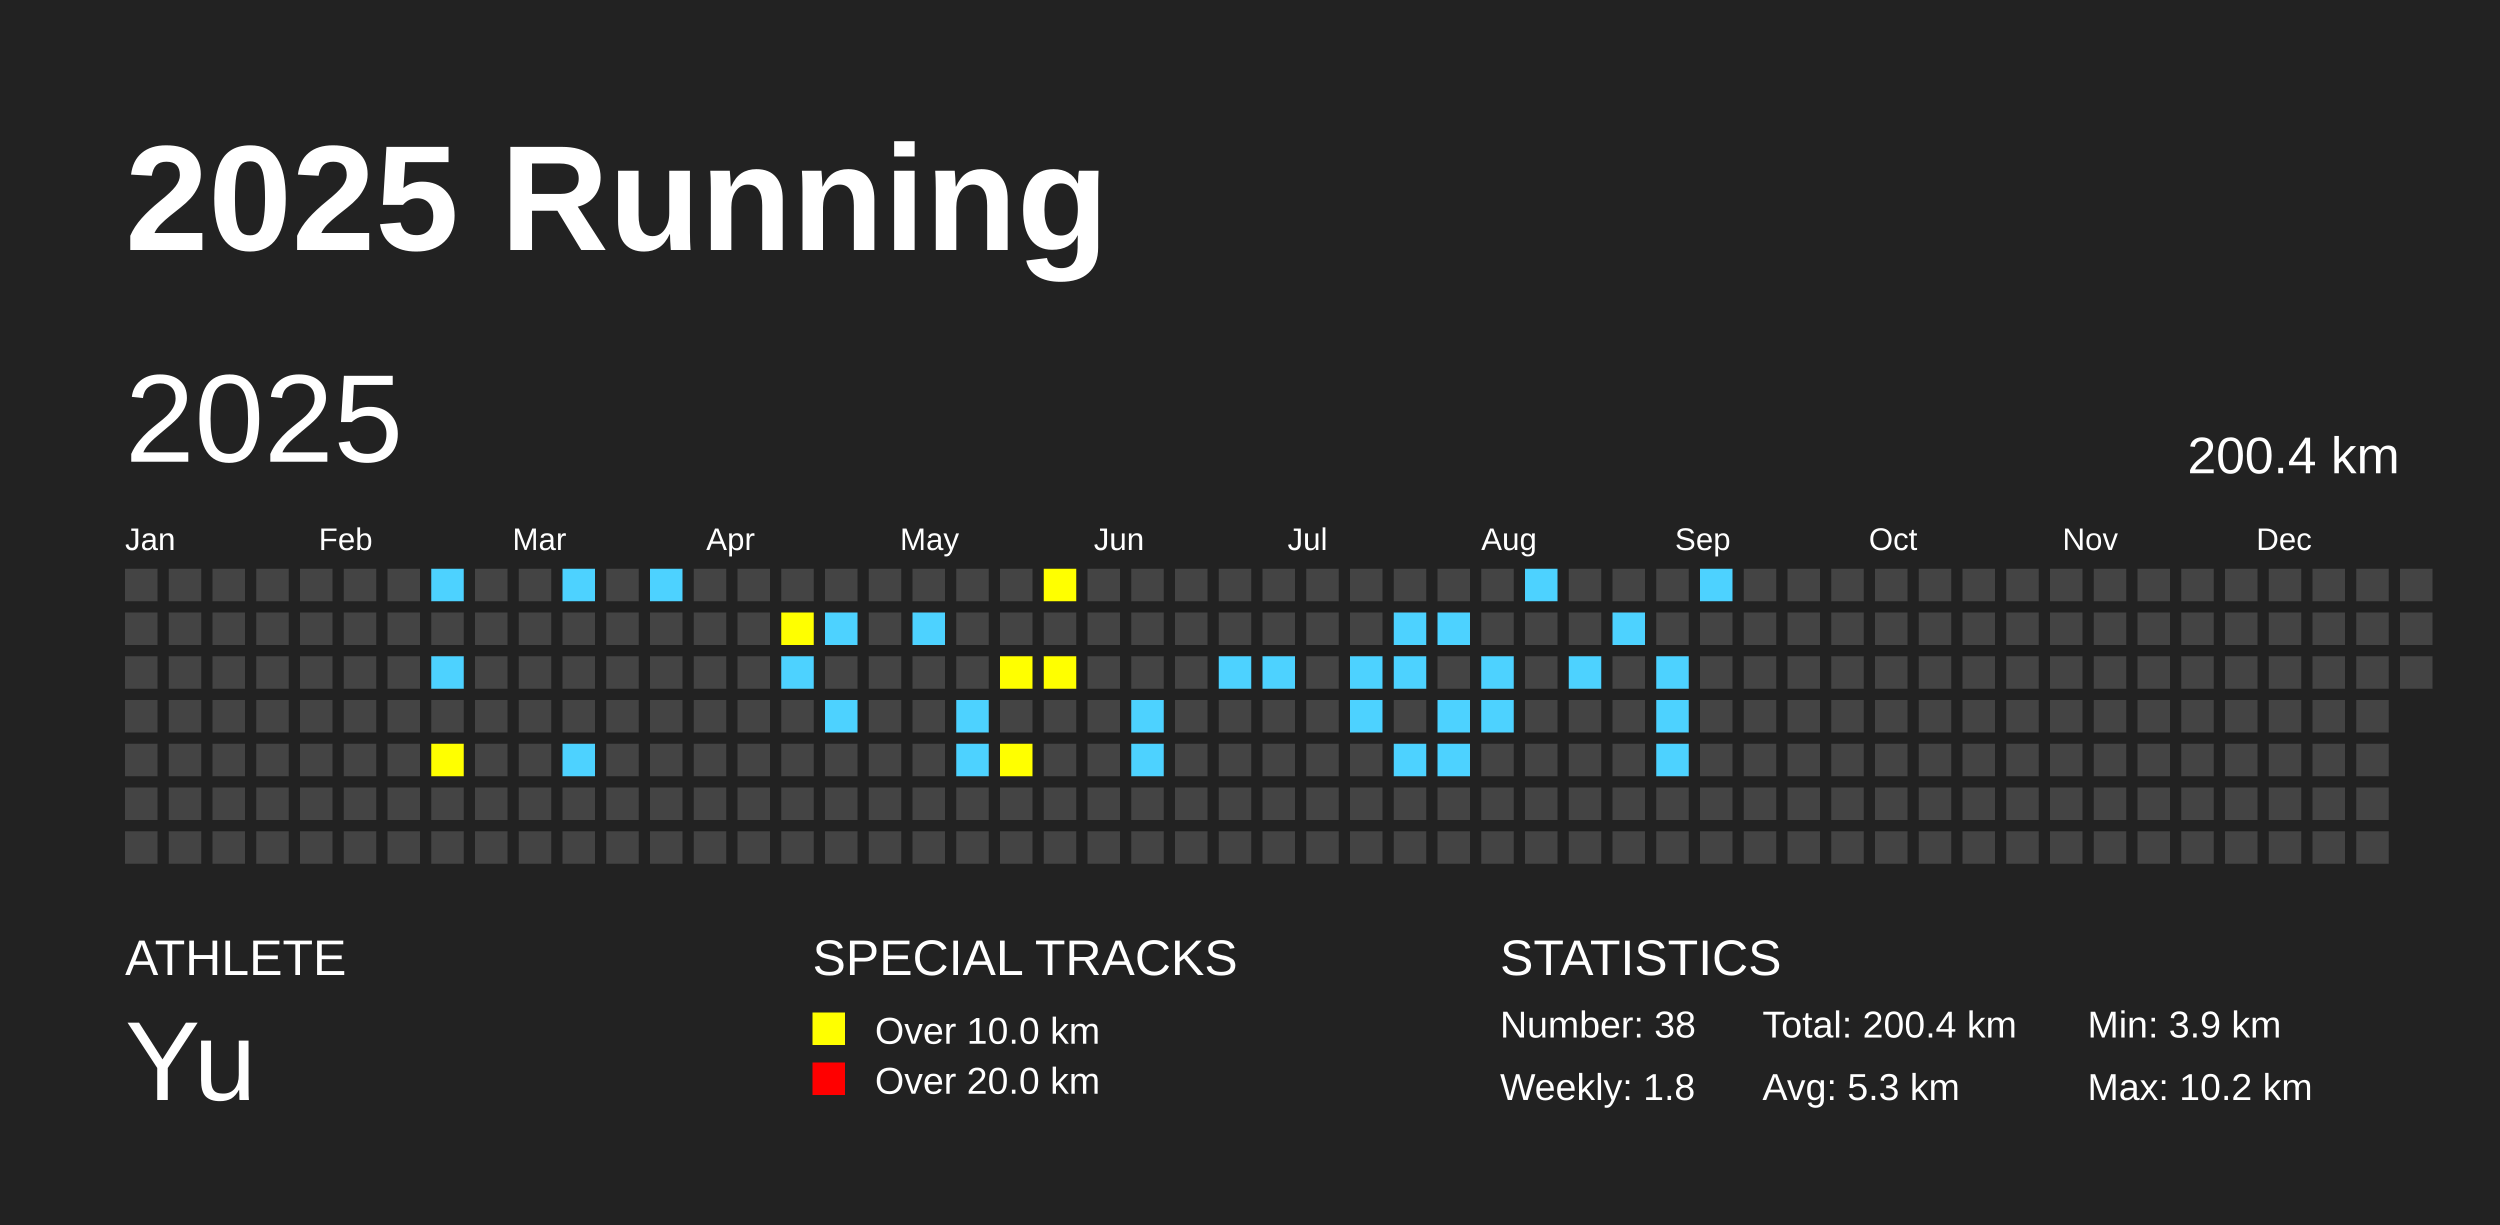
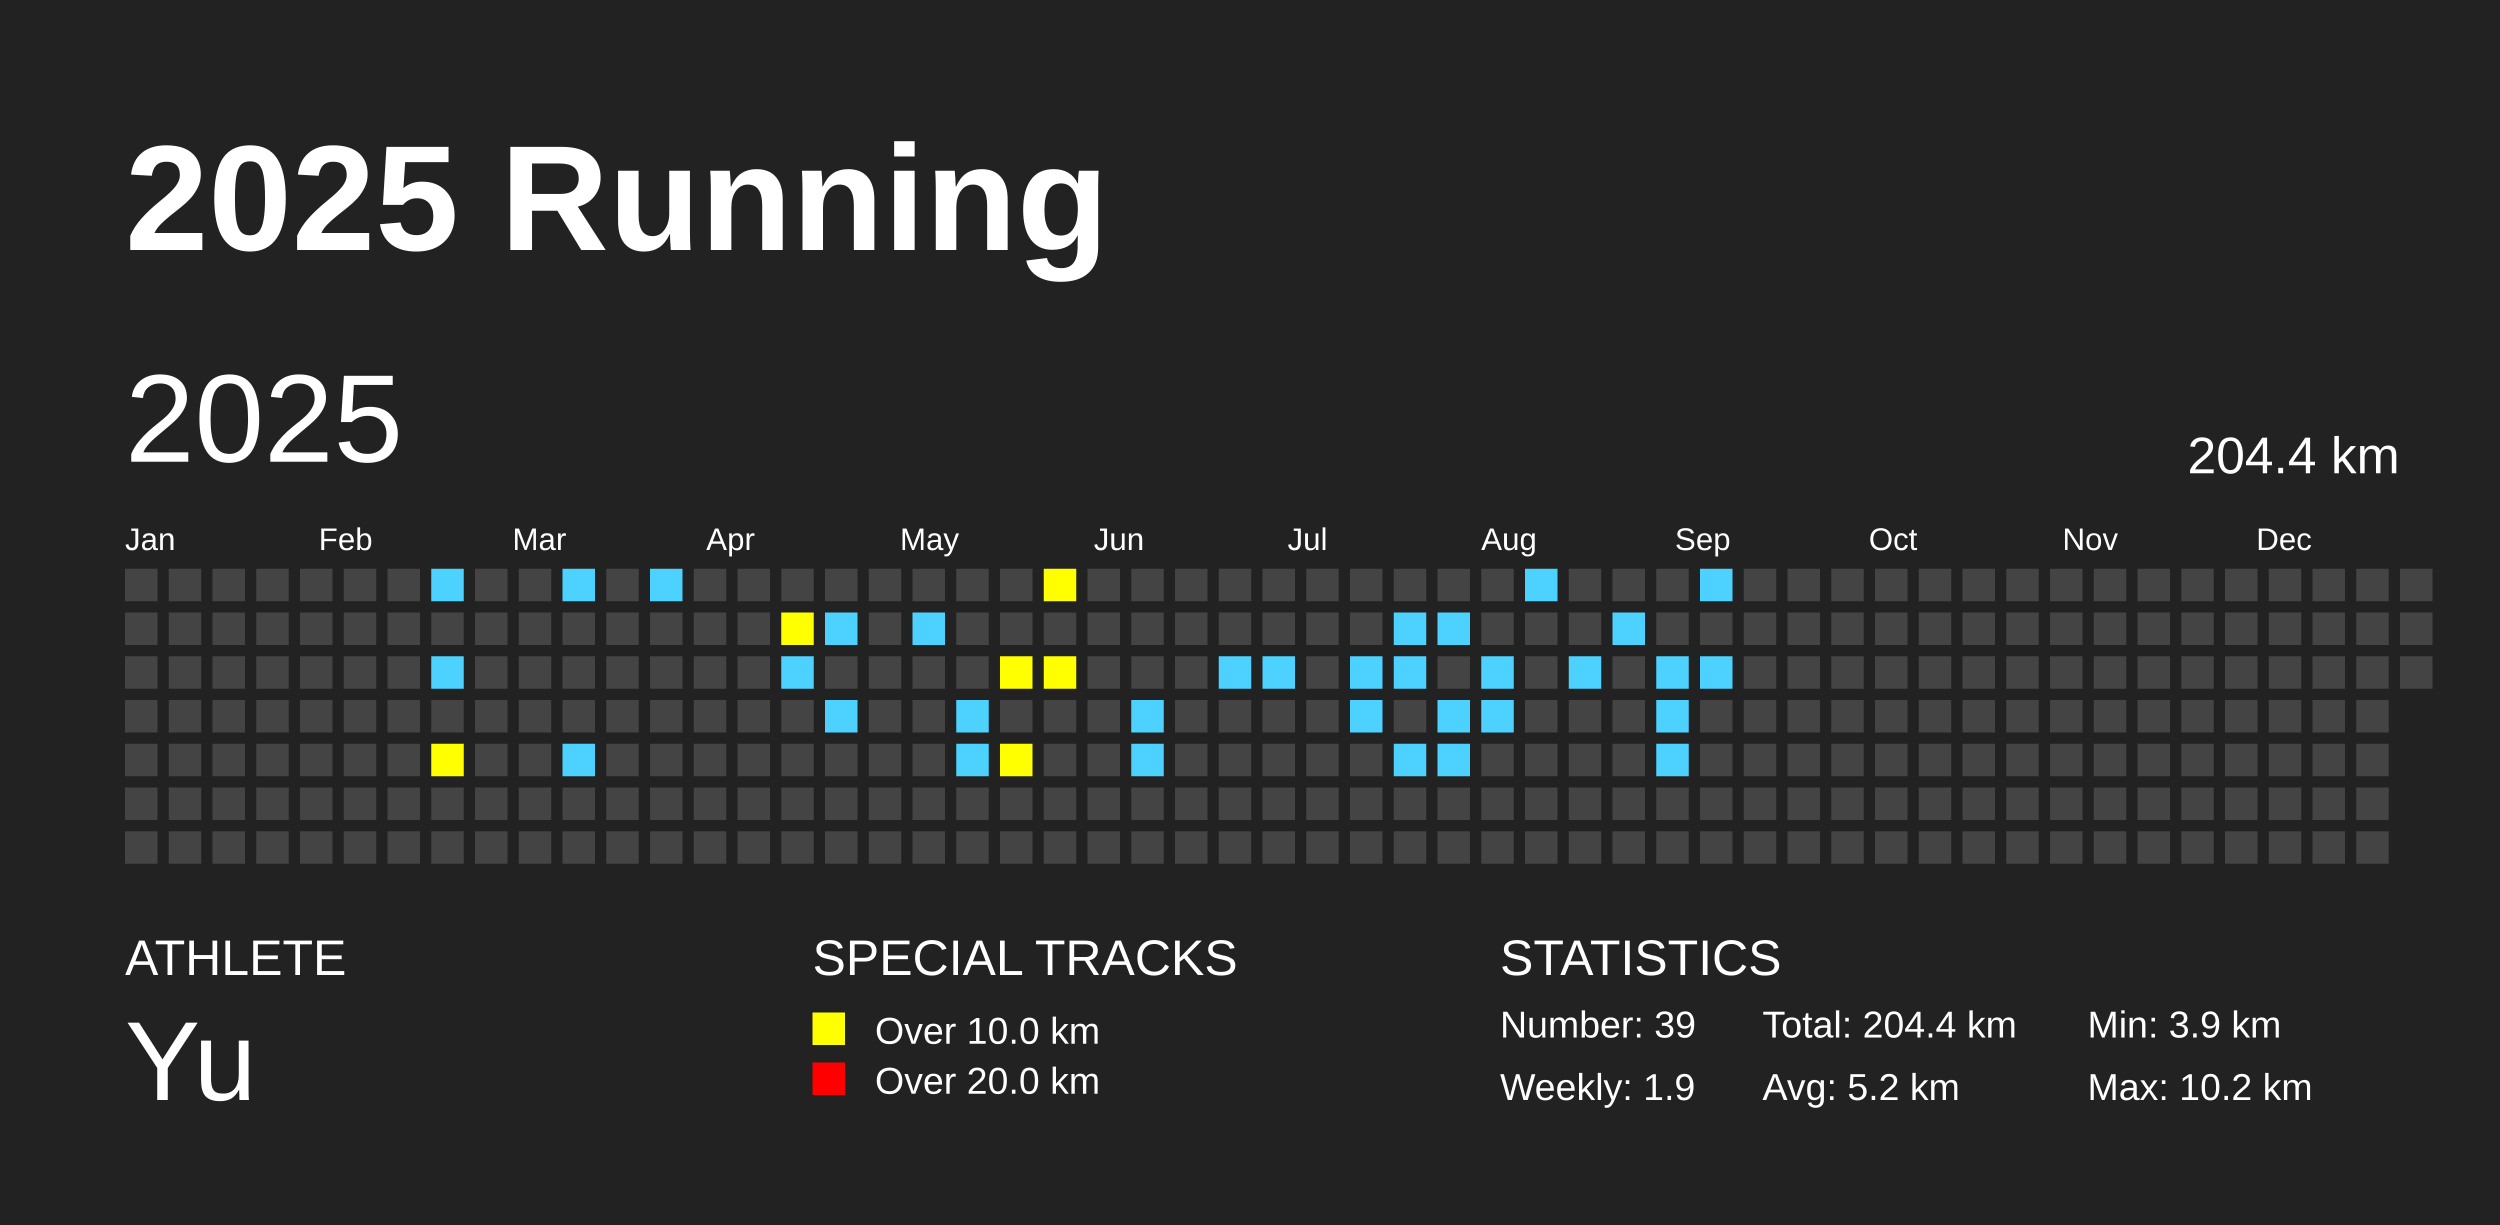
<svg xmlns="http://www.w3.org/2000/svg" baseProfile="full" height="98mm" version="1.1" viewBox="0,0,200,98" width="200mm">
  <defs />
  <rect fill="#222222" height="98" width="200" x="0" y="0" />
  <text fill="#FFFFFF" style="font-size:12px; font-family:Arial; font-weight:bold;" x="10" y="20">2025 Running</text>
  <text fill="#FFFFFF" style="font-size:4px; font-family:Arial" x="10" y="78">ATHLETE</text>
  <text fill="#FFFFFF" style="font-size:9px; font-family:Arial" x="10" y="88">Yu</text>
  <text fill="#FFFFFF" style="font-size:4px; font-family:Arial" x="65" y="78">SPECIAL TRACKS</text>
  <rect fill="yellow" height="2.6" width="2.6" x="65" y="81" />
  <text fill="#FFFFFF" style="font-size:3px; font-family:Arial" x="70" y="83.5">Over 10.0 km</text>
  <rect fill="red" height="2.6" width="2.6" x="65" y="85" />
  <text fill="#FFFFFF" style="font-size:3px; font-family:Arial" x="70" y="87.5">Over 20.0 km</text>
  <text fill="#FFFFFF" style="font-size:4px; font-family:Arial" x="120" y="78">STATISTICS</text>
-   <text fill="#FFFFFF" style="font-size:3px; font-family:Arial" x="120" y="83">Number: 38</text>
-   <text fill="#FFFFFF" style="font-size:3px; font-family:Arial" x="120" y="88">Weekly: 1.8</text>
-   <text fill="#FFFFFF" style="font-size:3px; font-family:Arial" x="141" y="83">Total: 200.4 km</text>
-   <text fill="#FFFFFF" style="font-size:3px; font-family:Arial" x="141" y="88">Avg: 5.3 km</text>
+   <text fill="#FFFFFF" style="font-size:3px; font-family:Arial" x="120" y="83">Number: 39</text>
+   <text fill="#FFFFFF" style="font-size:3px; font-family:Arial" x="120" y="88">Weekly: 1.9</text>
+   <text fill="#FFFFFF" style="font-size:3px; font-family:Arial" x="141" y="83">Total: 204.4 km</text>
+   <text fill="#FFFFFF" style="font-size:3px; font-family:Arial" x="141" y="88">Avg: 5.2 km</text>
  <text fill="#FFFFFF" style="font-size:3px; font-family:Arial" x="167" y="83">Min: 3.9 km</text>
  <text fill="#FFFFFF" style="font-size:3px; font-family:Arial" x="167" y="88">Max: 10.2 km</text>
  <text dominant-baseline="hanging" fill="#FFFFFF" style="font-size:10.0px; font-family:Arial;" x="10" y="30">2025</text>
-   <text dominant-baseline="hanging" fill="#FFFFFF" style="font-size:4.125px; font-family:Arial;" x="175" y="35">200.4 km</text>
+   <text dominant-baseline="hanging" fill="#FFFFFF" style="font-size:4.125px; font-family:Arial;" x="175" y="35">204.4 km</text>
  <text fill="#FFFFFF" style="font-size:2.5px; font-family:Arial" x="10.0" y="44">Jan</text>
  <text fill="#FFFFFF" style="font-size:2.5px; font-family:Arial" x="25.5" y="44">Feb</text>
  <text fill="#FFFFFF" style="font-size:2.5px; font-family:Arial" x="41.0" y="44">Mar</text>
  <text fill="#FFFFFF" style="font-size:2.5px; font-family:Arial" x="56.5" y="44">Apr</text>
  <text fill="#FFFFFF" style="font-size:2.5px; font-family:Arial" x="72.0" y="44">May</text>
  <text fill="#FFFFFF" style="font-size:2.5px; font-family:Arial" x="87.5" y="44">Jun</text>
  <text fill="#FFFFFF" style="font-size:2.5px; font-family:Arial" x="103.0" y="44">Jul</text>
  <text fill="#FFFFFF" style="font-size:2.5px; font-family:Arial" x="118.5" y="44">Aug</text>
  <text fill="#FFFFFF" style="font-size:2.5px; font-family:Arial" x="134.0" y="44">Sep</text>
  <text fill="#FFFFFF" style="font-size:2.5px; font-family:Arial" x="149.5" y="44">Oct</text>
  <text fill="#FFFFFF" style="font-size:2.5px; font-family:Arial" x="165.0" y="44">Nov</text>
  <text fill="#FFFFFF" style="font-size:2.5px; font-family:Arial" x="180.5" y="44">Dec</text>
  <rect fill="#444444" height="2.6" width="2.6" x="10.0" y="45.5" />
  <rect fill="#444444" height="2.6" width="2.6" x="10.0" y="49.0" />
  <rect fill="#444444" height="2.6" width="2.6" x="10.0" y="52.5" />
  <rect fill="#444444" height="2.6" width="2.6" x="10.0" y="56.0" />
  <rect fill="#444444" height="2.6" width="2.6" x="10.0" y="59.5" />
  <rect fill="#444444" height="2.6" width="2.6" x="10.0" y="63.0" />
  <rect fill="#444444" height="2.6" width="2.6" x="10.0" y="66.5" />
  <rect fill="#444444" height="2.6" width="2.6" x="13.5" y="45.5" />
  <rect fill="#444444" height="2.6" width="2.6" x="13.5" y="49.0" />
  <rect fill="#444444" height="2.6" width="2.6" x="13.5" y="52.5" />
  <rect fill="#444444" height="2.6" width="2.6" x="13.5" y="56.0" />
  <rect fill="#444444" height="2.6" width="2.6" x="13.5" y="59.5" />
  <rect fill="#444444" height="2.6" width="2.6" x="13.5" y="63.0" />
  <rect fill="#444444" height="2.6" width="2.6" x="13.5" y="66.5" />
  <rect fill="#444444" height="2.6" width="2.6" x="17.0" y="45.5" />
  <rect fill="#444444" height="2.6" width="2.6" x="17.0" y="49.0" />
  <rect fill="#444444" height="2.6" width="2.6" x="17.0" y="52.5" />
  <rect fill="#444444" height="2.6" width="2.6" x="17.0" y="56.0" />
  <rect fill="#444444" height="2.6" width="2.6" x="17.0" y="59.5" />
  <rect fill="#444444" height="2.6" width="2.6" x="17.0" y="63.0" />
  <rect fill="#444444" height="2.6" width="2.6" x="17.0" y="66.5" />
  <rect fill="#444444" height="2.6" width="2.6" x="20.5" y="45.5" />
  <rect fill="#444444" height="2.6" width="2.6" x="20.5" y="49.0" />
  <rect fill="#444444" height="2.6" width="2.6" x="20.5" y="52.5" />
  <rect fill="#444444" height="2.6" width="2.6" x="20.5" y="56.0" />
  <rect fill="#444444" height="2.6" width="2.6" x="20.5" y="59.5" />
  <rect fill="#444444" height="2.6" width="2.6" x="20.5" y="63.0" />
  <rect fill="#444444" height="2.6" width="2.6" x="20.5" y="66.5" />
  <rect fill="#444444" height="2.6" width="2.6" x="24.0" y="45.5" />
  <rect fill="#444444" height="2.6" width="2.6" x="24.0" y="49.0" />
  <rect fill="#444444" height="2.6" width="2.6" x="24.0" y="52.5" />
  <rect fill="#444444" height="2.6" width="2.6" x="24.0" y="56.0" />
  <rect fill="#444444" height="2.6" width="2.6" x="24.0" y="59.5" />
  <rect fill="#444444" height="2.6" width="2.6" x="24.0" y="63.0" />
  <rect fill="#444444" height="2.6" width="2.6" x="24.0" y="66.5" />
  <rect fill="#444444" height="2.6" width="2.6" x="27.5" y="45.5" />
  <rect fill="#444444" height="2.6" width="2.6" x="27.5" y="49.0" />
  <rect fill="#444444" height="2.6" width="2.6" x="27.5" y="52.5" />
  <rect fill="#444444" height="2.6" width="2.6" x="27.5" y="56.0" />
  <rect fill="#444444" height="2.6" width="2.6" x="27.5" y="59.5" />
  <rect fill="#444444" height="2.6" width="2.6" x="27.5" y="63.0" />
  <rect fill="#444444" height="2.6" width="2.6" x="27.5" y="66.5" />
  <rect fill="#444444" height="2.6" width="2.6" x="31.0" y="45.5" />
  <rect fill="#444444" height="2.6" width="2.6" x="31.0" y="49.0" />
  <rect fill="#444444" height="2.6" width="2.6" x="31.0" y="52.5" />
  <rect fill="#444444" height="2.6" width="2.6" x="31.0" y="56.0" />
  <rect fill="#444444" height="2.6" width="2.6" x="31.0" y="59.5" />
  <rect fill="#444444" height="2.6" width="2.6" x="31.0" y="63.0" />
  <rect fill="#444444" height="2.6" width="2.6" x="31.0" y="66.5" />
  <rect fill="#4DD2FF" height="2.6" width="2.6" x="34.5" y="45.5" />
  <rect fill="#444444" height="2.6" width="2.6" x="34.5" y="49.0" />
  <rect fill="#4DD2FF" height="2.6" width="2.6" x="34.5" y="52.5" />
  <rect fill="#444444" height="2.6" width="2.6" x="34.5" y="56.0" />
  <rect fill="yellow" height="2.6" width="2.6" x="34.5" y="59.5" />
  <rect fill="#444444" height="2.6" width="2.6" x="34.5" y="63.0" />
  <rect fill="#444444" height="2.6" width="2.6" x="34.5" y="66.5" />
  <rect fill="#444444" height="2.6" width="2.6" x="38.0" y="45.5" />
  <rect fill="#444444" height="2.6" width="2.6" x="38.0" y="49.0" />
  <rect fill="#444444" height="2.6" width="2.6" x="38.0" y="52.5" />
  <rect fill="#444444" height="2.6" width="2.6" x="38.0" y="56.0" />
  <rect fill="#444444" height="2.6" width="2.6" x="38.0" y="59.5" />
  <rect fill="#444444" height="2.6" width="2.6" x="38.0" y="63.0" />
  <rect fill="#444444" height="2.6" width="2.6" x="38.0" y="66.5" />
  <rect fill="#444444" height="2.6" width="2.6" x="41.5" y="45.5" />
  <rect fill="#444444" height="2.6" width="2.6" x="41.5" y="49.0" />
  <rect fill="#444444" height="2.6" width="2.6" x="41.5" y="52.5" />
  <rect fill="#444444" height="2.6" width="2.6" x="41.5" y="56.0" />
  <rect fill="#444444" height="2.6" width="2.6" x="41.5" y="59.5" />
  <rect fill="#444444" height="2.6" width="2.6" x="41.5" y="63.0" />
  <rect fill="#444444" height="2.6" width="2.6" x="41.5" y="66.5" />
  <rect fill="#4DD2FF" height="2.6" width="2.6" x="45.0" y="45.5" />
  <rect fill="#444444" height="2.6" width="2.6" x="45.0" y="49.0" />
  <rect fill="#444444" height="2.6" width="2.6" x="45.0" y="52.5" />
  <rect fill="#444444" height="2.6" width="2.6" x="45.0" y="56.0" />
  <rect fill="#4DD2FF" height="2.6" width="2.6" x="45.0" y="59.5" />
  <rect fill="#444444" height="2.6" width="2.6" x="45.0" y="63.0" />
  <rect fill="#444444" height="2.6" width="2.6" x="45.0" y="66.5" />
  <rect fill="#444444" height="2.6" width="2.6" x="48.5" y="45.5" />
  <rect fill="#444444" height="2.6" width="2.6" x="48.5" y="49.0" />
  <rect fill="#444444" height="2.6" width="2.6" x="48.5" y="52.5" />
  <rect fill="#444444" height="2.6" width="2.6" x="48.5" y="56.0" />
  <rect fill="#444444" height="2.6" width="2.6" x="48.5" y="59.5" />
  <rect fill="#444444" height="2.6" width="2.6" x="48.5" y="63.0" />
  <rect fill="#444444" height="2.6" width="2.6" x="48.5" y="66.5" />
  <rect fill="#4DD2FF" height="2.6" width="2.6" x="52.0" y="45.5" />
  <rect fill="#444444" height="2.6" width="2.6" x="52.0" y="49.0" />
  <rect fill="#444444" height="2.6" width="2.6" x="52.0" y="52.5" />
  <rect fill="#444444" height="2.6" width="2.6" x="52.0" y="56.0" />
  <rect fill="#444444" height="2.6" width="2.6" x="52.0" y="59.5" />
  <rect fill="#444444" height="2.6" width="2.6" x="52.0" y="63.0" />
  <rect fill="#444444" height="2.6" width="2.6" x="52.0" y="66.5" />
  <rect fill="#444444" height="2.6" width="2.6" x="55.5" y="45.5" />
  <rect fill="#444444" height="2.6" width="2.6" x="55.5" y="49.0" />
  <rect fill="#444444" height="2.6" width="2.6" x="55.5" y="52.5" />
  <rect fill="#444444" height="2.6" width="2.6" x="55.5" y="56.0" />
  <rect fill="#444444" height="2.6" width="2.6" x="55.5" y="59.5" />
  <rect fill="#444444" height="2.6" width="2.6" x="55.5" y="63.0" />
  <rect fill="#444444" height="2.6" width="2.6" x="55.5" y="66.5" />
  <rect fill="#444444" height="2.6" width="2.6" x="59.0" y="45.5" />
  <rect fill="#444444" height="2.6" width="2.6" x="59.0" y="49.0" />
  <rect fill="#444444" height="2.6" width="2.6" x="59.0" y="52.5" />
  <rect fill="#444444" height="2.6" width="2.6" x="59.0" y="56.0" />
  <rect fill="#444444" height="2.6" width="2.6" x="59.0" y="59.5" />
  <rect fill="#444444" height="2.6" width="2.6" x="59.0" y="63.0" />
  <rect fill="#444444" height="2.6" width="2.6" x="59.0" y="66.5" />
  <rect fill="#444444" height="2.6" width="2.6" x="62.5" y="45.5" />
  <rect fill="yellow" height="2.6" width="2.6" x="62.5" y="49.0" />
  <rect fill="#4DD2FF" height="2.6" width="2.6" x="62.5" y="52.5" />
  <rect fill="#444444" height="2.6" width="2.6" x="62.5" y="56.0" />
  <rect fill="#444444" height="2.6" width="2.6" x="62.5" y="59.5" />
  <rect fill="#444444" height="2.6" width="2.6" x="62.5" y="63.0" />
  <rect fill="#444444" height="2.6" width="2.6" x="62.5" y="66.5" />
  <rect fill="#444444" height="2.6" width="2.6" x="66.0" y="45.5" />
  <rect fill="#4DD2FF" height="2.6" width="2.6" x="66.0" y="49.0" />
  <rect fill="#444444" height="2.6" width="2.6" x="66.0" y="52.5" />
  <rect fill="#4DD2FF" height="2.6" width="2.6" x="66.0" y="56.0" />
  <rect fill="#444444" height="2.6" width="2.6" x="66.0" y="59.5" />
  <rect fill="#444444" height="2.6" width="2.6" x="66.0" y="63.0" />
  <rect fill="#444444" height="2.6" width="2.6" x="66.0" y="66.5" />
  <rect fill="#444444" height="2.6" width="2.6" x="69.5" y="45.5" />
  <rect fill="#444444" height="2.6" width="2.6" x="69.5" y="49.0" />
  <rect fill="#444444" height="2.6" width="2.6" x="69.5" y="52.5" />
  <rect fill="#444444" height="2.6" width="2.6" x="69.5" y="56.0" />
  <rect fill="#444444" height="2.6" width="2.6" x="69.5" y="59.5" />
  <rect fill="#444444" height="2.6" width="2.6" x="69.5" y="63.0" />
  <rect fill="#444444" height="2.6" width="2.6" x="69.5" y="66.5" />
  <rect fill="#444444" height="2.6" width="2.6" x="73.0" y="45.5" />
  <rect fill="#4DD2FF" height="2.6" width="2.6" x="73.0" y="49.0" />
  <rect fill="#444444" height="2.6" width="2.6" x="73.0" y="52.5" />
  <rect fill="#444444" height="2.6" width="2.6" x="73.0" y="56.0" />
  <rect fill="#444444" height="2.6" width="2.6" x="73.0" y="59.5" />
  <rect fill="#444444" height="2.6" width="2.6" x="73.0" y="63.0" />
  <rect fill="#444444" height="2.6" width="2.6" x="73.0" y="66.5" />
  <rect fill="#444444" height="2.6" width="2.6" x="76.5" y="45.5" />
  <rect fill="#444444" height="2.6" width="2.6" x="76.5" y="49.0" />
  <rect fill="#444444" height="2.6" width="2.6" x="76.5" y="52.5" />
  <rect fill="#4DD2FF" height="2.6" width="2.6" x="76.5" y="56.0" />
  <rect fill="#4DD2FF" height="2.6" width="2.6" x="76.5" y="59.5" />
  <rect fill="#444444" height="2.6" width="2.6" x="76.5" y="63.0" />
  <rect fill="#444444" height="2.6" width="2.6" x="76.5" y="66.5" />
  <rect fill="#444444" height="2.6" width="2.6" x="80.0" y="45.5" />
  <rect fill="#444444" height="2.6" width="2.6" x="80.0" y="49.0" />
  <rect fill="yellow" height="2.6" width="2.6" x="80.0" y="52.5" />
  <rect fill="#444444" height="2.6" width="2.6" x="80.0" y="56.0" />
  <rect fill="yellow" height="2.6" width="2.6" x="80.0" y="59.5" />
  <rect fill="#444444" height="2.6" width="2.6" x="80.0" y="63.0" />
  <rect fill="#444444" height="2.6" width="2.6" x="80.0" y="66.5" />
  <rect fill="yellow" height="2.6" width="2.6" x="83.5" y="45.5" />
  <rect fill="#444444" height="2.6" width="2.6" x="83.5" y="49.0" />
  <rect fill="yellow" height="2.6" width="2.6" x="83.5" y="52.5" />
  <rect fill="#444444" height="2.6" width="2.6" x="83.5" y="56.0" />
  <rect fill="#444444" height="2.6" width="2.6" x="83.5" y="59.5" />
  <rect fill="#444444" height="2.6" width="2.6" x="83.5" y="63.0" />
  <rect fill="#444444" height="2.6" width="2.6" x="83.5" y="66.5" />
  <rect fill="#444444" height="2.6" width="2.6" x="87.0" y="45.5" />
  <rect fill="#444444" height="2.6" width="2.6" x="87.0" y="49.0" />
  <rect fill="#444444" height="2.6" width="2.6" x="87.0" y="52.5" />
  <rect fill="#444444" height="2.6" width="2.6" x="87.0" y="56.0" />
  <rect fill="#444444" height="2.6" width="2.6" x="87.0" y="59.5" />
  <rect fill="#444444" height="2.6" width="2.6" x="87.0" y="63.0" />
  <rect fill="#444444" height="2.6" width="2.6" x="87.0" y="66.5" />
  <rect fill="#444444" height="2.6" width="2.6" x="90.5" y="45.5" />
  <rect fill="#444444" height="2.6" width="2.6" x="90.5" y="49.0" />
  <rect fill="#444444" height="2.6" width="2.6" x="90.5" y="52.5" />
  <rect fill="#4DD2FF" height="2.6" width="2.6" x="90.5" y="56.0" />
  <rect fill="#4DD2FF" height="2.6" width="2.6" x="90.5" y="59.5" />
  <rect fill="#444444" height="2.6" width="2.6" x="90.5" y="63.0" />
  <rect fill="#444444" height="2.6" width="2.6" x="90.5" y="66.5" />
  <rect fill="#444444" height="2.6" width="2.6" x="94.0" y="45.5" />
  <rect fill="#444444" height="2.6" width="2.6" x="94.0" y="49.0" />
  <rect fill="#444444" height="2.6" width="2.6" x="94.0" y="52.5" />
  <rect fill="#444444" height="2.6" width="2.6" x="94.0" y="56.0" />
  <rect fill="#444444" height="2.6" width="2.6" x="94.0" y="59.5" />
  <rect fill="#444444" height="2.6" width="2.6" x="94.0" y="63.0" />
  <rect fill="#444444" height="2.6" width="2.6" x="94.0" y="66.5" />
  <rect fill="#444444" height="2.6" width="2.6" x="97.5" y="45.5" />
  <rect fill="#444444" height="2.6" width="2.6" x="97.5" y="49.0" />
  <rect fill="#4DD2FF" height="2.6" width="2.6" x="97.5" y="52.5" />
  <rect fill="#444444" height="2.6" width="2.6" x="97.5" y="56.0" />
  <rect fill="#444444" height="2.6" width="2.6" x="97.5" y="59.5" />
  <rect fill="#444444" height="2.6" width="2.6" x="97.5" y="63.0" />
  <rect fill="#444444" height="2.6" width="2.6" x="97.5" y="66.5" />
  <rect fill="#444444" height="2.6" width="2.6" x="101.0" y="45.5" />
  <rect fill="#444444" height="2.6" width="2.6" x="101.0" y="49.0" />
  <rect fill="#4DD2FF" height="2.6" width="2.6" x="101.0" y="52.5" />
  <rect fill="#444444" height="2.6" width="2.6" x="101.0" y="56.0" />
  <rect fill="#444444" height="2.6" width="2.6" x="101.0" y="59.5" />
  <rect fill="#444444" height="2.6" width="2.6" x="101.0" y="63.0" />
  <rect fill="#444444" height="2.6" width="2.6" x="101.0" y="66.5" />
  <rect fill="#444444" height="2.6" width="2.6" x="104.5" y="45.5" />
  <rect fill="#444444" height="2.6" width="2.6" x="104.5" y="49.0" />
  <rect fill="#444444" height="2.6" width="2.6" x="104.5" y="52.5" />
  <rect fill="#444444" height="2.6" width="2.6" x="104.5" y="56.0" />
  <rect fill="#444444" height="2.6" width="2.6" x="104.5" y="59.5" />
  <rect fill="#444444" height="2.6" width="2.6" x="104.5" y="63.0" />
  <rect fill="#444444" height="2.6" width="2.6" x="104.5" y="66.5" />
  <rect fill="#444444" height="2.6" width="2.6" x="108.0" y="45.5" />
  <rect fill="#444444" height="2.6" width="2.6" x="108.0" y="49.0" />
  <rect fill="#4DD2FF" height="2.6" width="2.6" x="108.0" y="52.5" />
  <rect fill="#4DD2FF" height="2.6" width="2.6" x="108.0" y="56.0" />
  <rect fill="#444444" height="2.6" width="2.6" x="108.0" y="59.5" />
  <rect fill="#444444" height="2.6" width="2.6" x="108.0" y="63.0" />
  <rect fill="#444444" height="2.6" width="2.6" x="108.0" y="66.5" />
  <rect fill="#444444" height="2.6" width="2.6" x="111.5" y="45.5" />
  <rect fill="#4DD2FF" height="2.6" width="2.6" x="111.5" y="49.0" />
  <rect fill="#4DD2FF" height="2.6" width="2.6" x="111.5" y="52.5" />
  <rect fill="#444444" height="2.6" width="2.6" x="111.5" y="56.0" />
  <rect fill="#4DD2FF" height="2.6" width="2.6" x="111.5" y="59.5" />
  <rect fill="#444444" height="2.6" width="2.6" x="111.5" y="63.0" />
  <rect fill="#444444" height="2.6" width="2.6" x="111.5" y="66.5" />
  <rect fill="#444444" height="2.6" width="2.6" x="115.0" y="45.5" />
  <rect fill="#4DD2FF" height="2.6" width="2.6" x="115.0" y="49.0" />
  <rect fill="#444444" height="2.6" width="2.6" x="115.0" y="52.5" />
  <rect fill="#4DD2FF" height="2.6" width="2.6" x="115.0" y="56.0" />
  <rect fill="#4DD2FF" height="2.6" width="2.6" x="115.0" y="59.5" />
  <rect fill="#444444" height="2.6" width="2.6" x="115.0" y="63.0" />
  <rect fill="#444444" height="2.6" width="2.6" x="115.0" y="66.5" />
  <rect fill="#444444" height="2.6" width="2.6" x="118.5" y="45.5" />
  <rect fill="#444444" height="2.6" width="2.6" x="118.5" y="49.0" />
  <rect fill="#4DD2FF" height="2.6" width="2.6" x="118.5" y="52.5" />
  <rect fill="#4DD2FF" height="2.6" width="2.6" x="118.5" y="56.0" />
  <rect fill="#444444" height="2.6" width="2.6" x="118.5" y="59.5" />
  <rect fill="#444444" height="2.6" width="2.6" x="118.5" y="63.0" />
  <rect fill="#444444" height="2.6" width="2.6" x="118.5" y="66.5" />
  <rect fill="#4DD2FF" height="2.6" width="2.6" x="122.0" y="45.5" />
  <rect fill="#444444" height="2.6" width="2.6" x="122.0" y="49.0" />
  <rect fill="#444444" height="2.6" width="2.6" x="122.0" y="52.5" />
  <rect fill="#444444" height="2.6" width="2.6" x="122.0" y="56.0" />
  <rect fill="#444444" height="2.6" width="2.6" x="122.0" y="59.5" />
  <rect fill="#444444" height="2.6" width="2.6" x="122.0" y="63.0" />
  <rect fill="#444444" height="2.6" width="2.6" x="122.0" y="66.5" />
  <rect fill="#444444" height="2.6" width="2.6" x="125.5" y="45.5" />
  <rect fill="#444444" height="2.6" width="2.6" x="125.5" y="49.0" />
  <rect fill="#4DD2FF" height="2.6" width="2.6" x="125.5" y="52.5" />
  <rect fill="#444444" height="2.6" width="2.6" x="125.5" y="56.0" />
  <rect fill="#444444" height="2.6" width="2.6" x="125.5" y="59.5" />
  <rect fill="#444444" height="2.6" width="2.6" x="125.5" y="63.0" />
  <rect fill="#444444" height="2.6" width="2.6" x="125.5" y="66.5" />
  <rect fill="#444444" height="2.6" width="2.6" x="129.0" y="45.5" />
  <rect fill="#4DD2FF" height="2.6" width="2.6" x="129.0" y="49.0" />
  <rect fill="#444444" height="2.6" width="2.6" x="129.0" y="52.5" />
  <rect fill="#444444" height="2.6" width="2.6" x="129.0" y="56.0" />
  <rect fill="#444444" height="2.6" width="2.6" x="129.0" y="59.5" />
  <rect fill="#444444" height="2.6" width="2.6" x="129.0" y="63.0" />
  <rect fill="#444444" height="2.6" width="2.6" x="129.0" y="66.5" />
  <rect fill="#444444" height="2.6" width="2.6" x="132.5" y="45.5" />
  <rect fill="#444444" height="2.6" width="2.6" x="132.5" y="49.0" />
  <rect fill="#4DD2FF" height="2.6" width="2.6" x="132.5" y="52.5" />
  <rect fill="#4DD2FF" height="2.6" width="2.6" x="132.5" y="56.0" />
  <rect fill="#4DD2FF" height="2.6" width="2.6" x="132.5" y="59.5" />
  <rect fill="#444444" height="2.6" width="2.6" x="132.5" y="63.0" />
  <rect fill="#444444" height="2.6" width="2.6" x="132.5" y="66.5" />
  <rect fill="#4DD2FF" height="2.6" width="2.6" x="136.0" y="45.5" />
  <rect fill="#444444" height="2.6" width="2.6" x="136.0" y="49.0" />
-   <rect fill="#444444" height="2.6" width="2.6" x="136.0" y="52.5" />
+   <rect fill="#4DD2FF" height="2.6" width="2.6" x="136.0" y="52.5" />
  <rect fill="#444444" height="2.6" width="2.6" x="136.0" y="56.0" />
  <rect fill="#444444" height="2.6" width="2.6" x="136.0" y="59.5" />
  <rect fill="#444444" height="2.6" width="2.6" x="136.0" y="63.0" />
  <rect fill="#444444" height="2.6" width="2.6" x="136.0" y="66.5" />
  <rect fill="#444444" height="2.6" width="2.6" x="139.5" y="45.5" />
  <rect fill="#444444" height="2.6" width="2.6" x="139.5" y="49.0" />
  <rect fill="#444444" height="2.6" width="2.6" x="139.5" y="52.5" />
  <rect fill="#444444" height="2.6" width="2.6" x="139.5" y="56.0" />
  <rect fill="#444444" height="2.6" width="2.6" x="139.5" y="59.5" />
  <rect fill="#444444" height="2.6" width="2.6" x="139.5" y="63.0" />
  <rect fill="#444444" height="2.6" width="2.6" x="139.5" y="66.5" />
  <rect fill="#444444" height="2.6" width="2.6" x="143.0" y="45.5" />
  <rect fill="#444444" height="2.6" width="2.6" x="143.0" y="49.0" />
  <rect fill="#444444" height="2.6" width="2.6" x="143.0" y="52.5" />
  <rect fill="#444444" height="2.6" width="2.6" x="143.0" y="56.0" />
  <rect fill="#444444" height="2.6" width="2.6" x="143.0" y="59.5" />
  <rect fill="#444444" height="2.6" width="2.6" x="143.0" y="63.0" />
  <rect fill="#444444" height="2.6" width="2.6" x="143.0" y="66.5" />
  <rect fill="#444444" height="2.6" width="2.6" x="146.5" y="45.5" />
  <rect fill="#444444" height="2.6" width="2.6" x="146.5" y="49.0" />
  <rect fill="#444444" height="2.6" width="2.6" x="146.5" y="52.5" />
  <rect fill="#444444" height="2.6" width="2.6" x="146.5" y="56.0" />
  <rect fill="#444444" height="2.6" width="2.6" x="146.5" y="59.5" />
  <rect fill="#444444" height="2.6" width="2.6" x="146.5" y="63.0" />
  <rect fill="#444444" height="2.6" width="2.6" x="146.5" y="66.5" />
  <rect fill="#444444" height="2.6" width="2.6" x="150.0" y="45.5" />
  <rect fill="#444444" height="2.6" width="2.6" x="150.0" y="49.0" />
  <rect fill="#444444" height="2.6" width="2.6" x="150.0" y="52.5" />
  <rect fill="#444444" height="2.6" width="2.6" x="150.0" y="56.0" />
  <rect fill="#444444" height="2.6" width="2.6" x="150.0" y="59.5" />
  <rect fill="#444444" height="2.6" width="2.6" x="150.0" y="63.0" />
  <rect fill="#444444" height="2.6" width="2.6" x="150.0" y="66.5" />
  <rect fill="#444444" height="2.6" width="2.6" x="153.5" y="45.5" />
  <rect fill="#444444" height="2.6" width="2.6" x="153.5" y="49.0" />
  <rect fill="#444444" height="2.6" width="2.6" x="153.5" y="52.5" />
  <rect fill="#444444" height="2.6" width="2.6" x="153.5" y="56.0" />
  <rect fill="#444444" height="2.6" width="2.6" x="153.5" y="59.5" />
  <rect fill="#444444" height="2.6" width="2.6" x="153.5" y="63.0" />
  <rect fill="#444444" height="2.6" width="2.6" x="153.5" y="66.5" />
  <rect fill="#444444" height="2.6" width="2.6" x="157.0" y="45.5" />
  <rect fill="#444444" height="2.6" width="2.6" x="157.0" y="49.0" />
  <rect fill="#444444" height="2.6" width="2.6" x="157.0" y="52.5" />
  <rect fill="#444444" height="2.6" width="2.6" x="157.0" y="56.0" />
  <rect fill="#444444" height="2.6" width="2.6" x="157.0" y="59.5" />
  <rect fill="#444444" height="2.6" width="2.6" x="157.0" y="63.0" />
  <rect fill="#444444" height="2.6" width="2.6" x="157.0" y="66.5" />
  <rect fill="#444444" height="2.6" width="2.6" x="160.5" y="45.5" />
  <rect fill="#444444" height="2.6" width="2.6" x="160.5" y="49.0" />
  <rect fill="#444444" height="2.6" width="2.6" x="160.5" y="52.5" />
  <rect fill="#444444" height="2.6" width="2.6" x="160.5" y="56.0" />
  <rect fill="#444444" height="2.6" width="2.6" x="160.5" y="59.5" />
  <rect fill="#444444" height="2.6" width="2.6" x="160.5" y="63.0" />
  <rect fill="#444444" height="2.6" width="2.6" x="160.5" y="66.5" />
  <rect fill="#444444" height="2.6" width="2.6" x="164.0" y="45.5" />
  <rect fill="#444444" height="2.6" width="2.6" x="164.0" y="49.0" />
  <rect fill="#444444" height="2.6" width="2.6" x="164.0" y="52.5" />
  <rect fill="#444444" height="2.6" width="2.6" x="164.0" y="56.0" />
  <rect fill="#444444" height="2.6" width="2.6" x="164.0" y="59.5" />
  <rect fill="#444444" height="2.6" width="2.6" x="164.0" y="63.0" />
  <rect fill="#444444" height="2.6" width="2.6" x="164.0" y="66.5" />
  <rect fill="#444444" height="2.6" width="2.6" x="167.5" y="45.5" />
  <rect fill="#444444" height="2.6" width="2.6" x="167.5" y="49.0" />
  <rect fill="#444444" height="2.6" width="2.6" x="167.5" y="52.5" />
  <rect fill="#444444" height="2.6" width="2.6" x="167.5" y="56.0" />
  <rect fill="#444444" height="2.6" width="2.6" x="167.5" y="59.5" />
  <rect fill="#444444" height="2.6" width="2.6" x="167.5" y="63.0" />
  <rect fill="#444444" height="2.6" width="2.6" x="167.5" y="66.5" />
  <rect fill="#444444" height="2.6" width="2.6" x="171.0" y="45.5" />
  <rect fill="#444444" height="2.6" width="2.6" x="171.0" y="49.0" />
  <rect fill="#444444" height="2.6" width="2.6" x="171.0" y="52.5" />
  <rect fill="#444444" height="2.6" width="2.6" x="171.0" y="56.0" />
  <rect fill="#444444" height="2.6" width="2.6" x="171.0" y="59.5" />
  <rect fill="#444444" height="2.6" width="2.6" x="171.0" y="63.0" />
  <rect fill="#444444" height="2.6" width="2.6" x="171.0" y="66.5" />
  <rect fill="#444444" height="2.6" width="2.6" x="174.5" y="45.5" />
  <rect fill="#444444" height="2.6" width="2.6" x="174.5" y="49.0" />
  <rect fill="#444444" height="2.6" width="2.6" x="174.5" y="52.5" />
  <rect fill="#444444" height="2.6" width="2.6" x="174.5" y="56.0" />
  <rect fill="#444444" height="2.6" width="2.6" x="174.5" y="59.5" />
  <rect fill="#444444" height="2.6" width="2.6" x="174.5" y="63.0" />
  <rect fill="#444444" height="2.6" width="2.6" x="174.5" y="66.5" />
  <rect fill="#444444" height="2.6" width="2.6" x="178.0" y="45.5" />
  <rect fill="#444444" height="2.6" width="2.6" x="178.0" y="49.0" />
  <rect fill="#444444" height="2.6" width="2.6" x="178.0" y="52.5" />
  <rect fill="#444444" height="2.6" width="2.6" x="178.0" y="56.0" />
  <rect fill="#444444" height="2.6" width="2.6" x="178.0" y="59.5" />
  <rect fill="#444444" height="2.6" width="2.6" x="178.0" y="63.0" />
  <rect fill="#444444" height="2.6" width="2.6" x="178.0" y="66.5" />
  <rect fill="#444444" height="2.6" width="2.6" x="181.5" y="45.5" />
  <rect fill="#444444" height="2.6" width="2.6" x="181.5" y="49.0" />
  <rect fill="#444444" height="2.6" width="2.6" x="181.5" y="52.5" />
  <rect fill="#444444" height="2.6" width="2.6" x="181.5" y="56.0" />
  <rect fill="#444444" height="2.6" width="2.6" x="181.5" y="59.5" />
  <rect fill="#444444" height="2.6" width="2.6" x="181.5" y="63.0" />
  <rect fill="#444444" height="2.6" width="2.6" x="181.5" y="66.5" />
  <rect fill="#444444" height="2.6" width="2.6" x="185.0" y="45.5" />
  <rect fill="#444444" height="2.6" width="2.6" x="185.0" y="49.0" />
  <rect fill="#444444" height="2.6" width="2.6" x="185.0" y="52.5" />
  <rect fill="#444444" height="2.6" width="2.6" x="185.0" y="56.0" />
  <rect fill="#444444" height="2.6" width="2.6" x="185.0" y="59.5" />
  <rect fill="#444444" height="2.6" width="2.6" x="185.0" y="63.0" />
  <rect fill="#444444" height="2.6" width="2.6" x="185.0" y="66.5" />
  <rect fill="#444444" height="2.6" width="2.6" x="188.5" y="45.5" />
  <rect fill="#444444" height="2.6" width="2.6" x="188.5" y="49.0" />
  <rect fill="#444444" height="2.6" width="2.6" x="188.5" y="52.5" />
  <rect fill="#444444" height="2.6" width="2.6" x="188.5" y="56.0" />
  <rect fill="#444444" height="2.6" width="2.6" x="188.5" y="59.5" />
  <rect fill="#444444" height="2.6" width="2.6" x="188.5" y="63.0" />
  <rect fill="#444444" height="2.6" width="2.6" x="188.5" y="66.5" />
  <rect fill="#444444" height="2.6" width="2.6" x="192.0" y="45.5" />
  <rect fill="#444444" height="2.6" width="2.6" x="192.0" y="49.0" />
  <rect fill="#444444" height="2.6" width="2.6" x="192.0" y="52.5" />
</svg>
